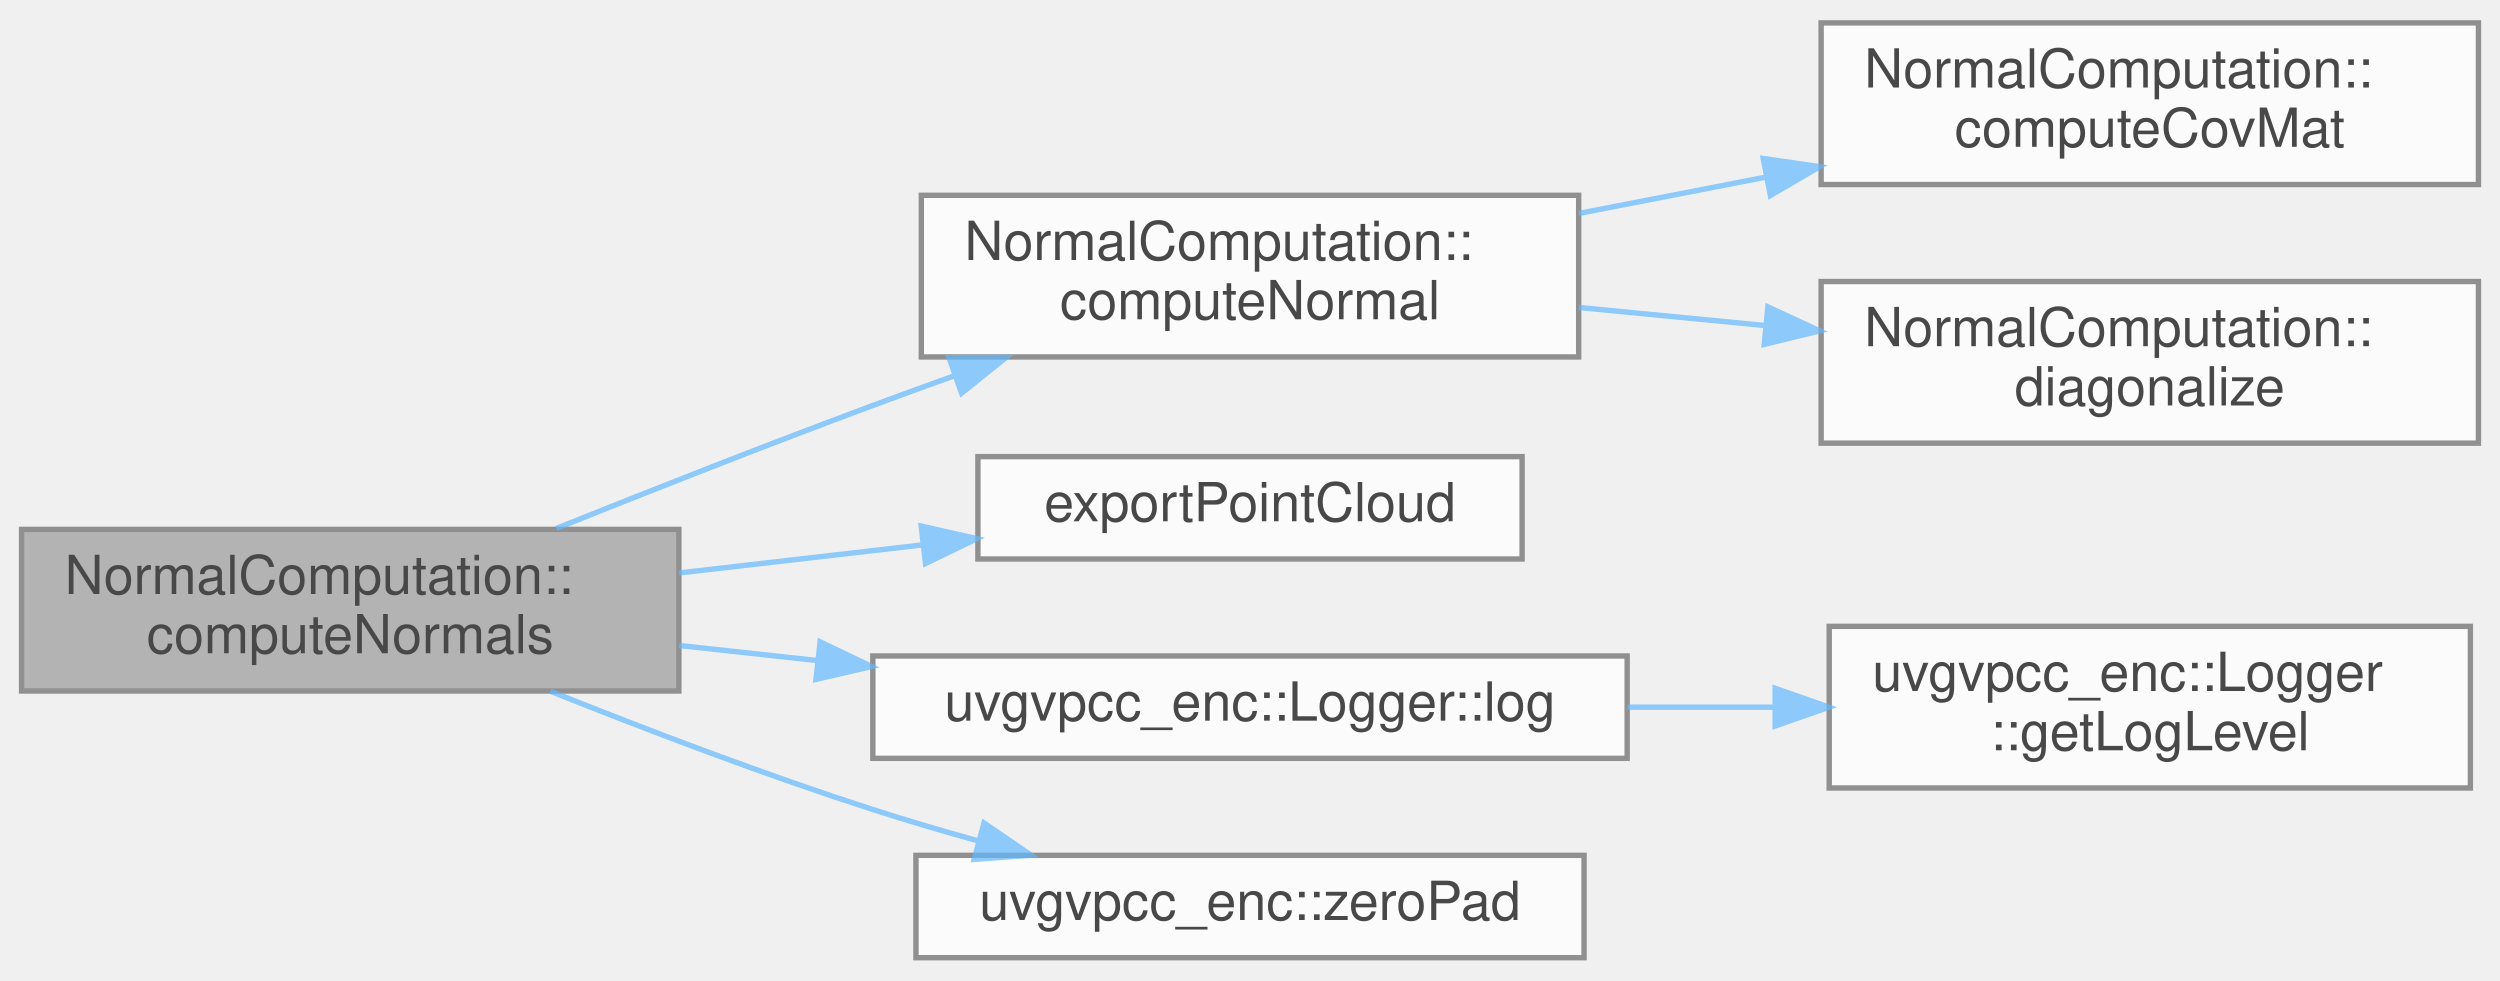
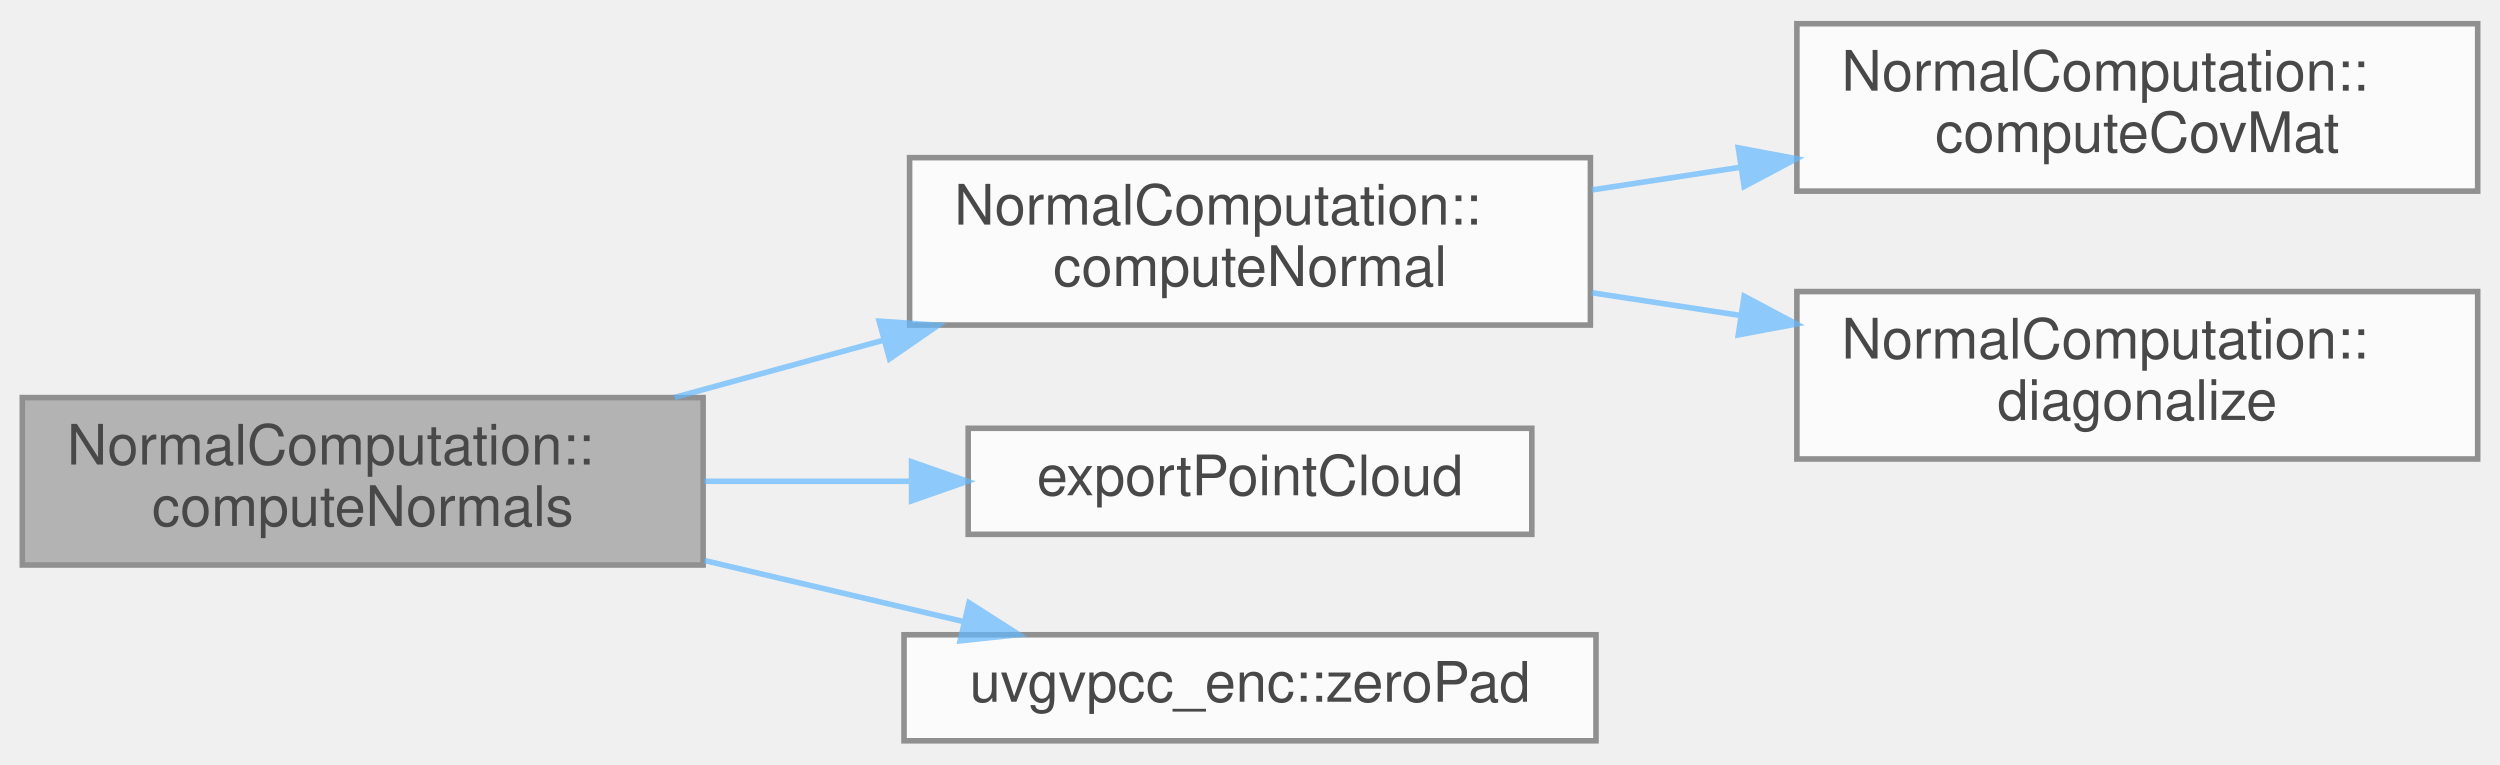
- <svg xmlns="http://www.w3.org/2000/svg" xmlns:xlink="http://www.w3.org/1999/xlink" width="464pt" height="182pt" viewBox="0.00 0.00 464.00 181.50">
+ <svg xmlns="http://www.w3.org/2000/svg" xmlns:xlink="http://www.w3.org/1999/xlink" width="448pt" height="137pt" viewBox="0.00 0.00 448.00 136.50">
  <svg id="main" version="1.1" xml:space="preserve">
    <style type="text/css">
.node, .edge {opacity: 0.7;}
.node.selected, .edge.selected {opacity: 1;}
.edge:hover path { stroke: red; }
.edge:hover polygon { stroke: red; fill: red; }
</style>
    <svg id="graph" class="graph">
-       <g id="graph0" class="graph" transform="scale(1 1) rotate(0) translate(4 177.5)">
+       <g id="graph0" class="graph" transform="scale(1 1) rotate(0) translate(4 132.5)">
        <g id="Node000001" class="node">
          <g id="a_Node000001">
            <a xlink:title=" ">
-               <polygon fill="#999999" stroke="#666666" points="122,-79.5 0,-79.5 0,-49.5 122,-49.5 122,-79.5" />
-               <text text-anchor="start" x="8" y="-67.5" font-family="Helvetica,sans-Serif" font-size="10.00">NormalComputation::</text>
-               <text text-anchor="middle" x="61" y="-56.5" font-family="Helvetica,sans-Serif" font-size="10.00">computeNormals</text>
+               <polygon fill="#999999" stroke="#666666" points="122,-61.5 0,-61.5 0,-31.5 122,-31.5 122,-61.5" />
+               <text text-anchor="start" x="8" y="-49.5" font-family="Helvetica,sans-Serif" font-size="10.00">NormalComputation::</text>
+               <text text-anchor="middle" x="61" y="-38.5" font-family="Helvetica,sans-Serif" font-size="10.00">computeNormals</text>
            </a>
          </g>
        </g>
        <g id="Node000002" class="node">
          <g id="a_Node000002">
            <a xlink:href="namespaceNormalComputation.html#a68400b431752d36119a550beaafd042e" target="_top" xlink:title=" ">
-               <polygon fill="white" stroke="#666666" points="289,-141.5 167,-141.5 167,-111.5 289,-111.5 289,-141.5" />
-               <text text-anchor="start" x="175" y="-129.5" font-family="Helvetica,sans-Serif" font-size="10.00">NormalComputation::</text>
-               <text text-anchor="middle" x="228" y="-118.5" font-family="Helvetica,sans-Serif" font-size="10.00">computeNormal</text>
+               <polygon fill="white" stroke="#666666" points="281,-104.5 159,-104.5 159,-74.5 281,-74.5 281,-104.5" />
+               <text text-anchor="start" x="167" y="-92.5" font-family="Helvetica,sans-Serif" font-size="10.00">NormalComputation::</text>
+               <text text-anchor="middle" x="220" y="-81.5" font-family="Helvetica,sans-Serif" font-size="10.00">computeNormal</text>
            </a>
          </g>
        </g>
        <g id="edge1_Node000001_Node000002" class="edge">
          <g id="a_edge1_Node000001_Node000002">
            <a xlink:title=" ">
-               <path fill="none" stroke="#63b8ff" d="M99.24,-79.67C116.97,-86.78 138.51,-95.26 158,-102.5 162.85,-104.3 167.91,-106.14 172.99,-107.96" />
-               <polygon fill="#63b8ff" stroke="#63b8ff" points="172.13,-111.37 182.73,-111.41 174.47,-104.77 172.13,-111.37" />
+               <path fill="none" stroke="#63b8ff" d="M116.91,-61.54C128.98,-64.85 141.87,-68.38 154.29,-71.78" />
+               <polygon fill="#63b8ff" stroke="#63b8ff" points="153.55,-75.2 164.12,-74.47 155.4,-68.45 153.55,-75.2" />
            </a>
          </g>
        </g>
        <g id="Node000005" class="node">
          <g id="a_Node000005">
            <a xlink:href="utilsPatchGeneration_8hpp.html#a7e03bd9f637d6875e048306bf9f014a2" target="_top" xlink:title=" ">
-               <polygon fill="white" stroke="#666666" points="278.5,-93 177.5,-93 177.5,-74 278.5,-74 278.5,-93" />
-               <text text-anchor="middle" x="228" y="-81" font-family="Helvetica,sans-Serif" font-size="10.00">exportPointCloud</text>
+               <polygon fill="white" stroke="#666666" points="270.5,-56 169.5,-56 169.5,-37 270.5,-37 270.5,-56" />
+               <text text-anchor="middle" x="220" y="-44" font-family="Helvetica,sans-Serif" font-size="10.00">exportPointCloud</text>
            </a>
          </g>
        </g>
        <g id="edge4_Node000001_Node000005" class="edge">
          <g id="a_edge4_Node000001_Node000005">
            <a xlink:title=" ">
-               <path fill="none" stroke="#63b8ff" d="M122.04,-71.41C136.78,-73.11 152.57,-74.93 167.3,-76.63" />
-               <polygon fill="#63b8ff" stroke="#63b8ff" points="166.97,-80.11 177.31,-77.78 167.77,-73.16 166.97,-80.11" />
+               <path fill="none" stroke="#63b8ff" d="M122.25,-46.5C134.41,-46.5 147.19,-46.5 159.33,-46.5" />
+               <polygon fill="#63b8ff" stroke="#63b8ff" points="159.35,-50 169.35,-46.5 159.35,-43 159.35,-50" />
            </a>
          </g>
        </g>
        <g id="Node000006" class="node">
          <g id="a_Node000006">
-             <a xlink:href="classuvgvpcc__enc_1_1Logger.html#af125e72496c52fe57a8aafaadc445ac2" target="_top" xlink:title=" ">
-               <polygon fill="white" stroke="#666666" points="298,-56 158,-56 158,-37 298,-37 298,-56" />
-               <text text-anchor="middle" x="228" y="-44" font-family="Helvetica,sans-Serif" font-size="10.00">uvgvpcc_enc::Logger::log</text>
+             <a xlink:href="namespaceuvgvpcc__enc.html#a69b2cb991ff48de10ff75bc3c0582a54" target="_top" xlink:title=" ">
+               <polygon fill="white" stroke="#666666" points="282,-19 158,-19 158,0 282,0 282,-19" />
+               <text text-anchor="middle" x="220" y="-7" font-family="Helvetica,sans-Serif" font-size="10.00">uvgvpcc_enc::zeroPad</text>
            </a>
          </g>
        </g>
        <g id="edge5_Node000001_Node000006" class="edge">
          <g id="a_edge5_Node000001_Node000006">
            <a xlink:title=" ">
-               <path fill="none" stroke="#63b8ff" d="M122.04,-57.95C130.38,-57.04 139.06,-56.09 147.69,-55.15" />
-               <polygon fill="#63b8ff" stroke="#63b8ff" points="148.21,-58.62 157.77,-54.05 147.45,-51.66 148.21,-58.62" />
-             </a>
-           </g>
-         </g>
-         <g id="Node000008" class="node">
-           <g id="a_Node000008">
-             <a xlink:href="namespaceuvgvpcc__enc.html#a69b2cb991ff48de10ff75bc3c0582a54" target="_top" xlink:title=" ">
-               <polygon fill="white" stroke="#666666" points="290,-19 166,-19 166,0 290,0 290,-19" />
-               <text text-anchor="middle" x="228" y="-7" font-family="Helvetica,sans-Serif" font-size="10.00">uvgvpcc_enc::zeroPad</text>
-             </a>
-           </g>
-         </g>
-         <g id="edge7_Node000001_Node000008" class="edge">
-           <g id="a_edge7_Node000001_Node000008">
-             <a xlink:title=" ">
-               <path fill="none" stroke="#63b8ff" d="M98.12,-49.47C115.97,-42.33 137.94,-33.96 158,-27.5 164.33,-25.46 171.05,-23.48 177.71,-21.63" />
-               <polygon fill="#63b8ff" stroke="#63b8ff" points="178.63,-25.01 187.37,-19.02 176.8,-18.25 178.63,-25.01" />
+               <path fill="none" stroke="#63b8ff" d="M122.25,-32.3C137.57,-28.69 153.87,-24.85 168.63,-21.37" />
+               <polygon fill="#63b8ff" stroke="#63b8ff" points="169.65,-24.73 178.58,-19.03 168.05,-17.91 169.65,-24.73" />
            </a>
          </g>
        </g>
        <g id="Node000003" class="node">
          <g id="a_Node000003">
            <a xlink:href="namespaceNormalComputation.html#a023db1970e149a658bad91da7aef758f" target="_top" xlink:title=" ">
-               <polygon fill="white" stroke="#666666" points="456,-173.5 334,-173.5 334,-143.5 456,-143.5 456,-173.5" />
-               <text text-anchor="start" x="342" y="-161.5" font-family="Helvetica,sans-Serif" font-size="10.00">NormalComputation::</text>
-               <text text-anchor="middle" x="395" y="-150.5" font-family="Helvetica,sans-Serif" font-size="10.00">computeCovMat</text>
+               <polygon fill="white" stroke="#666666" points="440,-128.5 318,-128.5 318,-98.5 440,-98.5 440,-128.5" />
+               <text text-anchor="start" x="326" y="-116.5" font-family="Helvetica,sans-Serif" font-size="10.00">NormalComputation::</text>
+               <text text-anchor="middle" x="379" y="-105.5" font-family="Helvetica,sans-Serif" font-size="10.00">computeCovMat</text>
            </a>
          </g>
        </g>
        <g id="edge2_Node000002_Node000003" class="edge">
          <g id="a_edge2_Node000002_Node000003">
            <a xlink:title=" ">
-               <path fill="none" stroke="#63b8ff" d="M289.04,-138.14C300.3,-140.33 312.16,-142.63 323.7,-144.87" />
-               <polygon fill="#63b8ff" stroke="#63b8ff" points="323.25,-148.34 333.73,-146.81 324.58,-141.47 323.25,-148.34" />
+               <path fill="none" stroke="#63b8ff" d="M281.25,-98.71C289.98,-100.05 299.04,-101.43 307.94,-102.79" />
+               <polygon fill="#63b8ff" stroke="#63b8ff" points="307.5,-106.26 317.91,-104.31 308.55,-99.34 307.5,-106.26" />
            </a>
          </g>
        </g>
        <g id="Node000004" class="node">
          <g id="a_Node000004">
            <a xlink:href="namespaceNormalComputation.html#a98c50cc726c4d2abcb8c2fc5a2a9e7a8" target="_top" xlink:title=" ">
-               <polygon fill="white" stroke="#666666" points="456,-125.5 334,-125.5 334,-95.5 456,-95.5 456,-125.5" />
-               <text text-anchor="start" x="342" y="-113.5" font-family="Helvetica,sans-Serif" font-size="10.00">NormalComputation::</text>
-               <text text-anchor="middle" x="395" y="-102.5" font-family="Helvetica,sans-Serif" font-size="10.00">diagonalize</text>
+               <polygon fill="white" stroke="#666666" points="440,-80.5 318,-80.5 318,-50.5 440,-50.5 440,-80.5" />
+               <text text-anchor="start" x="326" y="-68.5" font-family="Helvetica,sans-Serif" font-size="10.00">NormalComputation::</text>
+               <text text-anchor="middle" x="379" y="-57.5" font-family="Helvetica,sans-Serif" font-size="10.00">diagonalize</text>
            </a>
          </g>
        </g>
        <g id="edge3_Node000002_Node000004" class="edge">
          <g id="a_edge3_Node000002_Node000004">
            <a xlink:title=" ">
-               <path fill="none" stroke="#63b8ff" d="M289.04,-120.68C300.3,-119.59 312.16,-118.44 323.7,-117.32" />
-               <polygon fill="#63b8ff" stroke="#63b8ff" points="324.12,-120.79 333.73,-116.34 323.44,-113.83 324.12,-120.79" />
-             </a>
-           </g>
-         </g>
-         <g id="Node000007" class="node">
-           <g id="a_Node000007">
-             <a xlink:href="classuvgvpcc__enc_1_1Logger.html#a93dc0b596dbe176e77961cb5caf71507" target="_top" xlink:title=" ">
-               <polygon fill="white" stroke="#666666" points="454.5,-61.5 335.5,-61.5 335.5,-31.5 454.5,-31.5 454.5,-61.5" />
-               <text text-anchor="start" x="343.5" y="-49.5" font-family="Helvetica,sans-Serif" font-size="10.00">uvgvpcc_enc::Logger</text>
-               <text text-anchor="middle" x="395" y="-38.5" font-family="Helvetica,sans-Serif" font-size="10.00">::getLogLevel</text>
-             </a>
-           </g>
-         </g>
-         <g id="edge6_Node000006_Node000007" class="edge">
-           <g id="a_edge6_Node000006_Node000007">
-             <a xlink:title=" ">
-               <path fill="none" stroke="#63b8ff" d="M298.02,-46.5C307.07,-46.5 316.33,-46.5 325.38,-46.5" />
-               <polygon fill="#63b8ff" stroke="#63b8ff" points="325.46,-50 335.46,-46.5 325.46,-43 325.46,-50" />
+               <path fill="none" stroke="#63b8ff" d="M281.25,-80.29C289.98,-78.95 299.04,-77.57 307.94,-76.21" />
+               <polygon fill="#63b8ff" stroke="#63b8ff" points="308.55,-79.66 317.91,-74.69 307.5,-72.74 308.55,-79.66" />
            </a>
          </g>
        </g>
      </g>
    </svg>
  </svg>
  <style type="text/css">

[data-mouse-over-selected='false'] { opacity: 0.7; }
[data-mouse-over-selected='true']  { opacity: 1.0; }

</style>
</svg>
